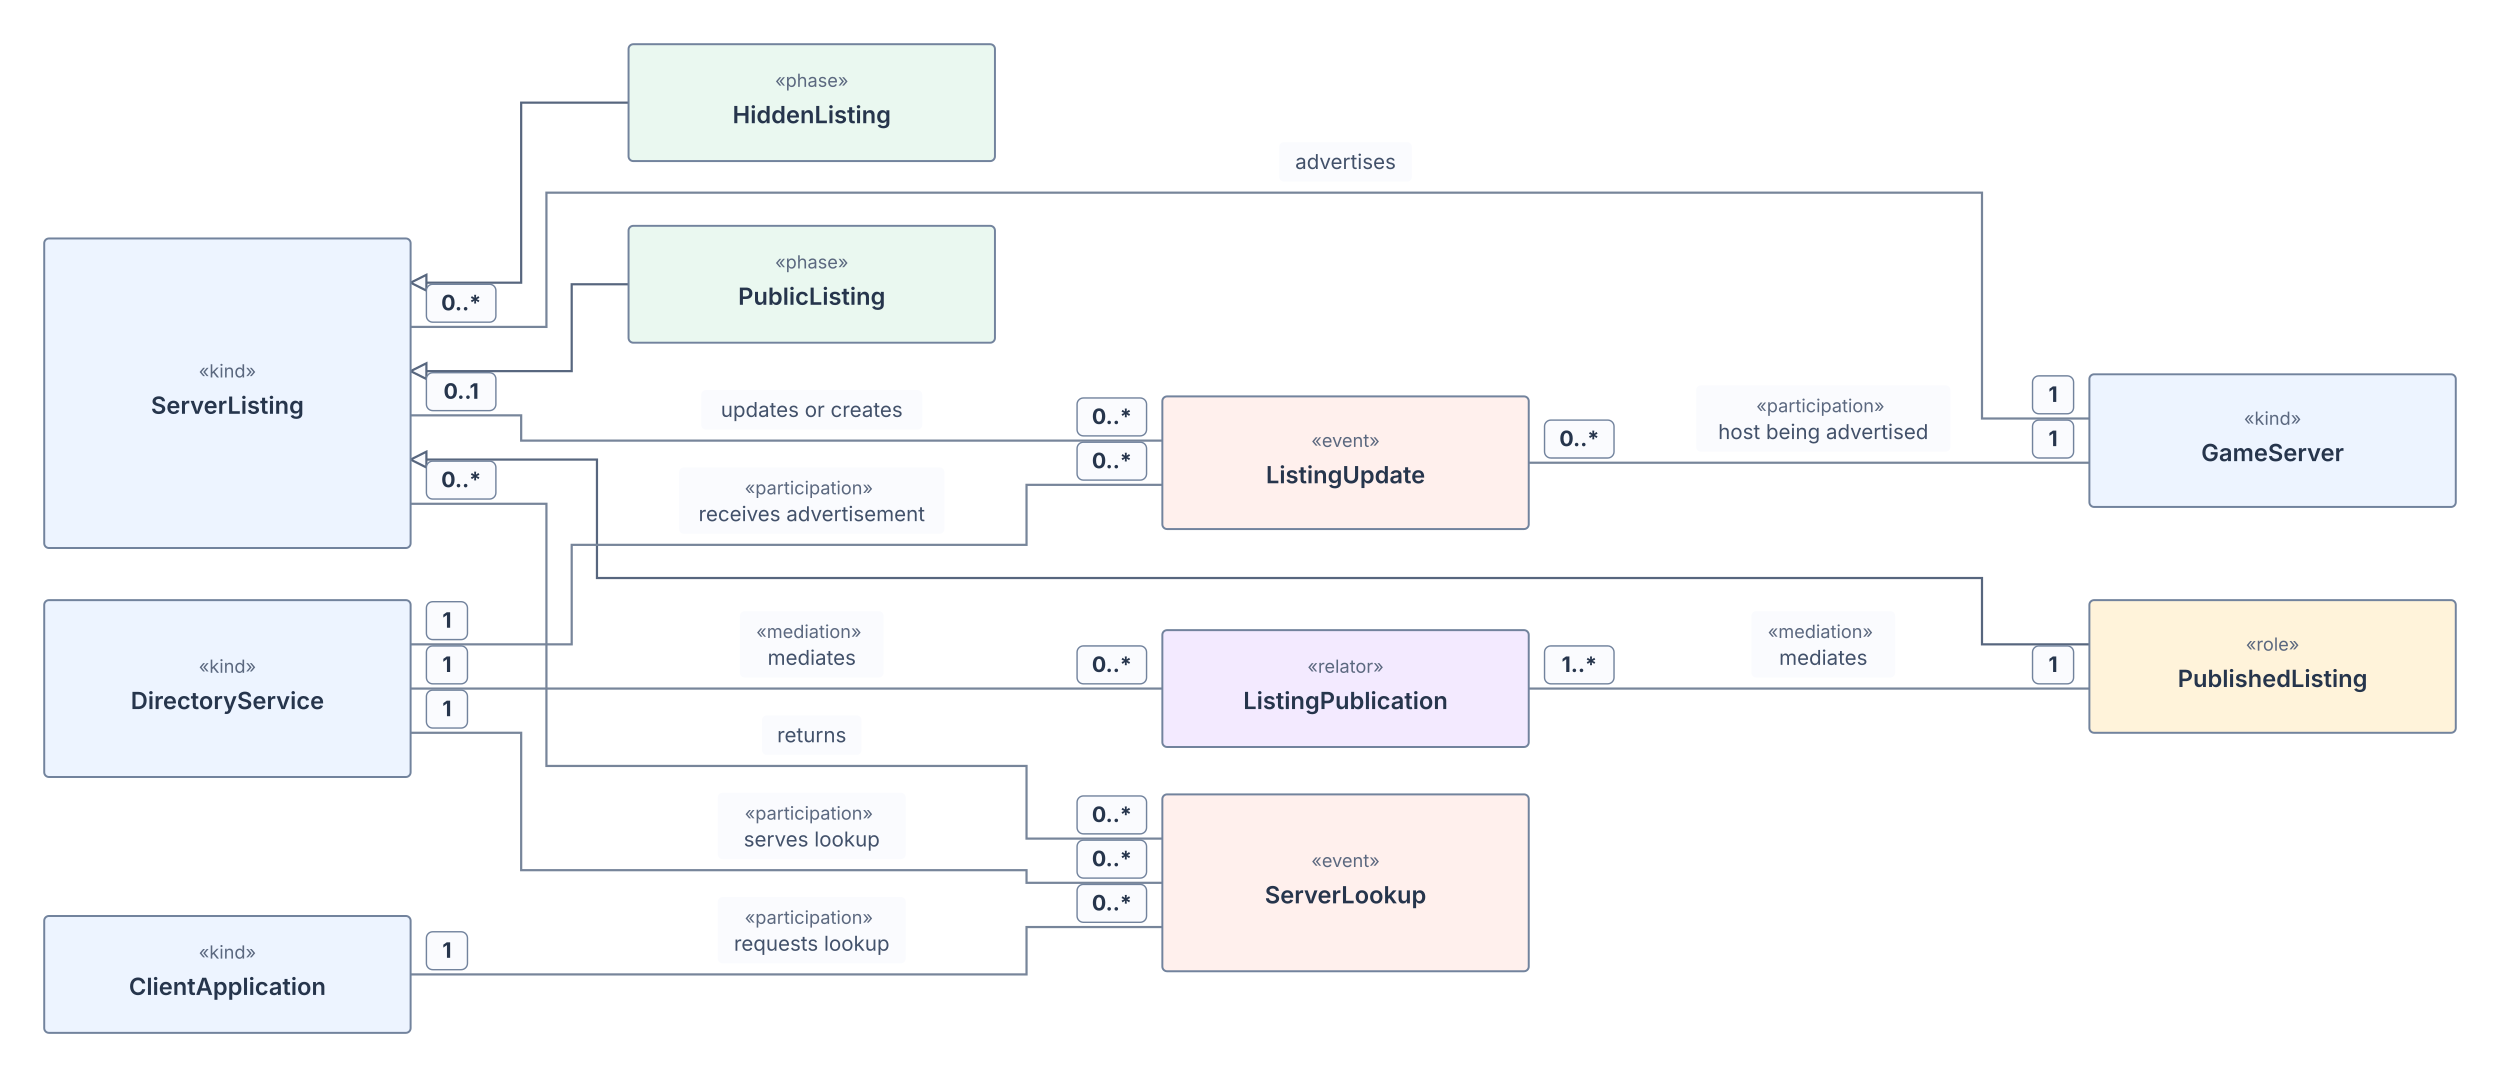
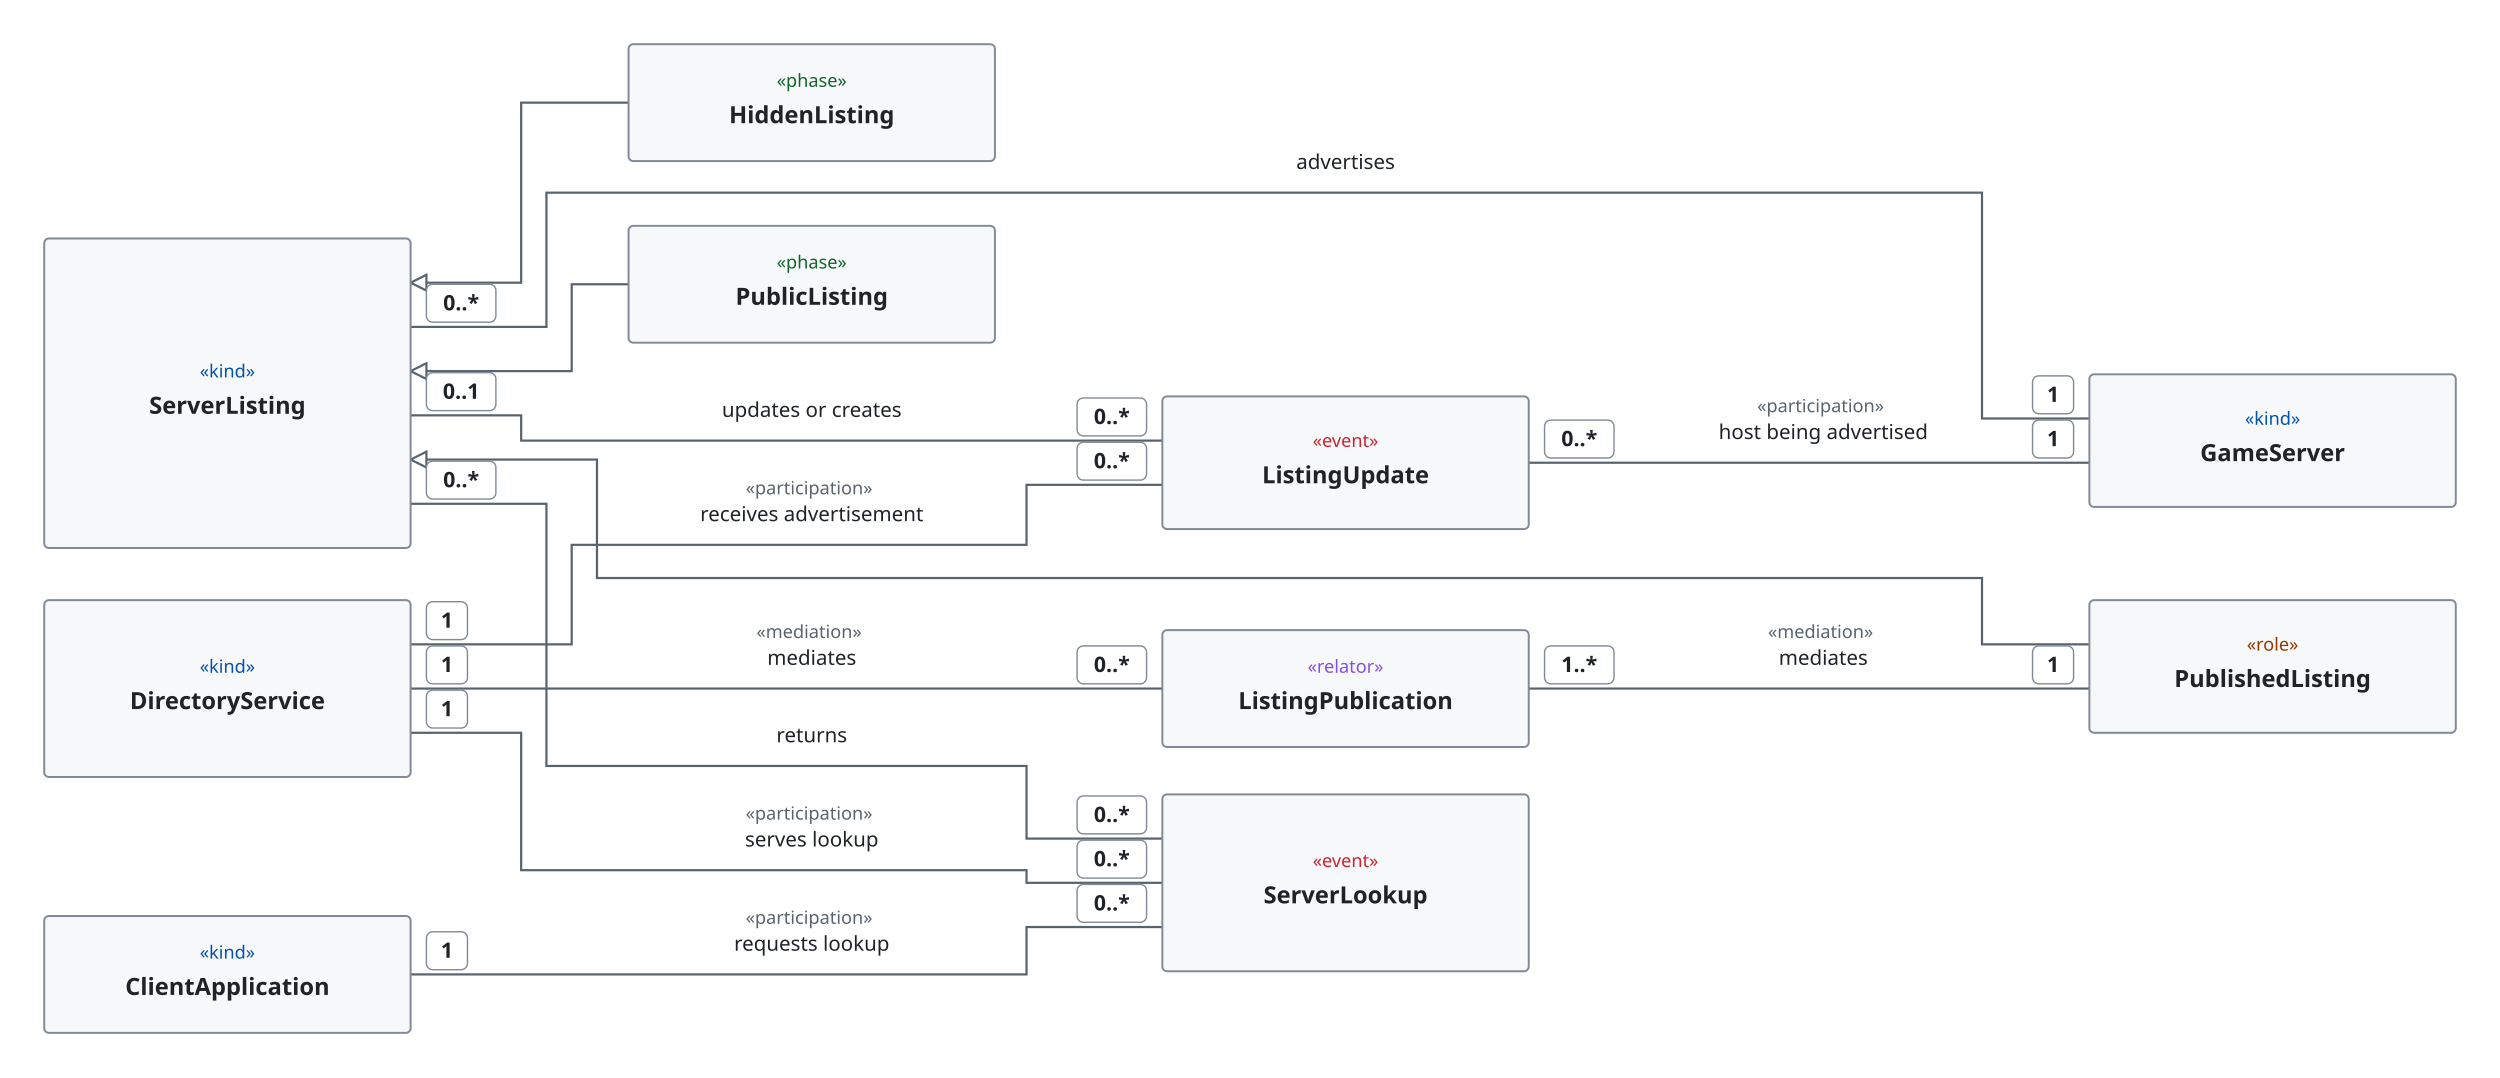
- <svg xmlns="http://www.w3.org/2000/svg" width="1583" height="682" viewBox="0 0 1583 682" role="img" aria-label="R5 server discovery and publication" style="font-family:Inter,Segoe UI,Arial,sans-serif">
+ <svg xmlns="http://www.w3.org/2000/svg" width="1583" height="682" viewBox="0 0 1583 682" role="img" aria-label="R5 server discovery and publication" style="font-family:-apple-system,BlinkMacSystemFont,Segoe UI,Noto Sans,Helvetica,Arial,sans-serif">
  <defs>
    <marker id="inheritance-_R_0_" markerWidth="13" markerHeight="12" refX="11" refY="6" orient="auto" markerUnits="userSpaceOnUse">
-       <path d="M1 1 L11 6 L1 11 Z" fill="var(--canvas,#fafbfe)" stroke="var(--diagram-inheritance,#57667e)" stroke-width="1.4" />
+       <path d="M1 1 L11 6 L1 11 Z" fill="var(--canvas,#ffffff)" stroke="var(--diagram-inheritance,#59636e)" stroke-width="1.4" />
    </marker>
    <marker id="inheritance-_R_0_-active" markerWidth="13" markerHeight="12" refX="11" refY="6" orient="auto" markerUnits="userSpaceOnUse">
-       <path d="M1 1 L11 6 L1 11 Z" fill="var(--canvas,#fafbfe)" stroke="var(--accent,#486bd0)" stroke-width="1.4" />
+       <path d="M1 1 L11 6 L1 11 Z" fill="var(--canvas,#ffffff)" stroke="var(--accent,#0969da)" stroke-width="1.4" />
    </marker>
  </defs>
  <g class="relation-routes">
    <g class="diagram-element edge relation-route generalization" data-edge="generalization-PublishedListing-ServerListing" data-element-kind="edge" data-element-id="generalization-PublishedListing-ServerListing" data-source="class-PublishedListing" data-target="class-ServerListing" aria-label="PublishedListing inherits ServerListing">
      <g>
-         <path class="edge-path" d="M1323 408 L1255 408 L1255 366 L378 366 L378 291 L260 291" fill="none" stroke="var(--diagram-inheritance,#57667e)" stroke-width="1.4" marker-end="url(#inheritance-_R_0_)" />
+         <path class="edge-path" d="M1323 408 L1255 408 L1255 366 L378 366 L378 291 L260 291" fill="none" stroke="var(--diagram-inheritance,#59636e)" stroke-width="1.4" marker-end="url(#inheritance-_R_0_)" />
      </g>
    </g>
    <g class="diagram-element edge relation-route generalization" data-edge="generalization-HiddenListing-ServerListing" data-element-kind="edge" data-element-id="generalization-HiddenListing-ServerListing" data-source="class-HiddenListing" data-target="class-ServerListing" aria-label="HiddenListing inherits ServerListing">
      <g>
-         <path class="edge-path" d="M398 65 L330 65 L330 179 L260 179" fill="none" stroke="var(--diagram-inheritance,#57667e)" stroke-width="1.4" marker-end="url(#inheritance-_R_0_)" />
+         <path class="edge-path" d="M398 65 L330 65 L330 179 L260 179" fill="none" stroke="var(--diagram-inheritance,#59636e)" stroke-width="1.4" marker-end="url(#inheritance-_R_0_)" />
      </g>
    </g>
    <g class="diagram-element edge relation-route generalization" data-edge="generalization-PublicListing-ServerListing" data-element-kind="edge" data-element-id="generalization-PublicListing-ServerListing" data-source="class-PublicListing" data-target="class-ServerListing" aria-label="PublicListing inherits ServerListing">
      <g>
-         <path class="edge-path" d="M398 180 L362 180 L362 235 L260 235" fill="none" stroke="var(--diagram-inheritance,#57667e)" stroke-width="1.4" marker-end="url(#inheritance-_R_0_)" />
+         <path class="edge-path" d="M398 180 L362 180 L362 235 L260 235" fill="none" stroke="var(--diagram-inheritance,#59636e)" stroke-width="1.4" marker-end="url(#inheritance-_R_0_)" />
      </g>
    </g>
    <g class="diagram-element edge relation-route" data-edge="relation-backend-ListingPublication-DirectoryService-mediates" data-element-kind="edge" data-element-id="relation-backend-ListingPublication-DirectoryService-mediates" data-source="class-ListingPublication" data-target="class-DirectoryService" aria-label="mediates: ListingPublication (0..*), DirectoryService (1)">
      <g>
-         <path class="edge-path" d="M736 436 L260 436" fill="none" stroke="var(--diagram-edge,#77859a)" stroke-width="1.4" />
+         <path class="edge-path" d="M736 436 L260 436" fill="none" stroke="var(--diagram-edge,#59636e)" stroke-width="1.4" />
      </g>
    </g>
    <g class="diagram-element edge relation-route" data-edge="relation-backend-ListingPublication-PublishedListing-mediates" data-element-kind="edge" data-element-id="relation-backend-ListingPublication-PublishedListing-mediates" data-source="class-ListingPublication" data-target="class-PublishedListing" aria-label="mediates: ListingPublication (1..*), PublishedListing (1)">
      <g>
-         <path class="edge-path" d="M968 436 L1323 436" fill="none" stroke="var(--diagram-edge,#77859a)" stroke-width="1.4" />
+         <path class="edge-path" d="M968 436 L1323 436" fill="none" stroke="var(--diagram-edge,#59636e)" stroke-width="1.4" />
      </g>
    </g>
    <g class="diagram-element edge relation-route" data-edge="relation-backend-ServerListing-GameServer-advertises" data-element-kind="edge" data-element-id="relation-backend-ServerListing-GameServer-advertises" data-source="class-ServerListing" data-target="class-GameServer" aria-label="advertises: ServerListing (0..*), GameServer (1)">
      <g>
-         <path class="edge-path" d="M260 207 L346 207 L346 122 L1255 122 L1255 265 L1323 265" fill="none" stroke="var(--diagram-edge,#77859a)" stroke-width="1.4" />
+         <path class="edge-path" d="M260 207 L346 207 L346 122 L1255 122 L1255 265 L1323 265" fill="none" stroke="var(--diagram-edge,#59636e)" stroke-width="1.4" />
      </g>
    </g>
    <g class="diagram-element edge relation-route" data-edge="relation-backend-GameServer-ListingUpdate-host-being-advertised" data-element-kind="edge" data-element-id="relation-backend-GameServer-ListingUpdate-host-being-advertised" data-source="class-GameServer" data-target="class-ListingUpdate" aria-label="host being advertised: GameServer (1), ListingUpdate (0..*)">
      <g>
-         <path class="edge-path" d="M1323 293 L968 293" fill="none" stroke="var(--diagram-edge,#77859a)" stroke-width="1.4" />
+         <path class="edge-path" d="M1323 293 L968 293" fill="none" stroke="var(--diagram-edge,#59636e)" stroke-width="1.4" />
      </g>
    </g>
    <g class="diagram-element edge relation-route" data-edge="relation-backend-DirectoryService-ListingUpdate-receives-advertisement" data-element-kind="edge" data-element-id="relation-backend-DirectoryService-ListingUpdate-receives-advertisement" data-source="class-DirectoryService" data-target="class-ListingUpdate" aria-label="receives advertisement: DirectoryService (1), ListingUpdate (0..*)">
      <g>
-         <path class="edge-path" d="M260 408 L362 408 L362 345 L650 345 L650 307 L736 307" fill="none" stroke="var(--diagram-edge,#77859a)" stroke-width="1.4" />
+         <path class="edge-path" d="M260 408 L362 408 L362 345 L650 345 L650 307 L736 307" fill="none" stroke="var(--diagram-edge,#59636e)" stroke-width="1.4" />
      </g>
    </g>
    <g class="diagram-element edge relation-route" data-edge="relation-backend-ListingUpdate-ServerListing-updates-or-creates" data-element-kind="edge" data-element-id="relation-backend-ListingUpdate-ServerListing-updates-or-creates" data-source="class-ListingUpdate" data-target="class-ServerListing" aria-label="updates or creates: ListingUpdate (0..*), ServerListing (0..1)">
      <g>
-         <path class="edge-path" d="M736 279 L330 279 L330 263 L260 263" fill="none" stroke="var(--diagram-edge,#77859a)" stroke-width="1.4" />
+         <path class="edge-path" d="M736 279 L330 279 L330 263 L260 263" fill="none" stroke="var(--diagram-edge,#59636e)" stroke-width="1.4" />
      </g>
    </g>
    <g class="diagram-element edge relation-route" data-edge="relation-backend-ClientApplication-ServerLookup-requests-lookup" data-element-kind="edge" data-element-id="relation-backend-ClientApplication-ServerLookup-requests-lookup" data-source="class-ClientApplication" data-target="class-ServerLookup" aria-label="requests lookup: ClientApplication (1), ServerLookup (0..*)">
      <g>
-         <path class="edge-path" d="M260 617 L650 617 L650 587 L736 587" fill="none" stroke="var(--diagram-edge,#77859a)" stroke-width="1.4" />
+         <path class="edge-path" d="M260 617 L650 617 L650 587 L736 587" fill="none" stroke="var(--diagram-edge,#59636e)" stroke-width="1.4" />
      </g>
    </g>
    <g class="diagram-element edge relation-route" data-edge="relation-backend-DirectoryService-ServerLookup-serves-lookup" data-element-kind="edge" data-element-id="relation-backend-DirectoryService-ServerLookup-serves-lookup" data-source="class-DirectoryService" data-target="class-ServerLookup" aria-label="serves lookup: DirectoryService (1), ServerLookup (0..*)">
      <g>
-         <path class="edge-path" d="M260 464 L330 464 L330 551 L650 551 L650 559 L736 559" fill="none" stroke="var(--diagram-edge,#77859a)" stroke-width="1.4" />
+         <path class="edge-path" d="M260 464 L330 464 L330 551 L650 551 L650 559 L736 559" fill="none" stroke="var(--diagram-edge,#59636e)" stroke-width="1.4" />
      </g>
    </g>
    <g class="diagram-element edge relation-route" data-edge="relation-backend-ServerLookup-ServerListing-returns" data-element-kind="edge" data-element-id="relation-backend-ServerLookup-ServerListing-returns" data-source="class-ServerLookup" data-target="class-ServerListing" aria-label="returns: ServerLookup (0..*), ServerListing (0..*)">
      <g>
-         <path class="edge-path" d="M736 531 L650 531 L650 485 L346 485 L346 319 L260 319" fill="none" stroke="var(--diagram-edge,#77859a)" stroke-width="1.4" />
+         <path class="edge-path" d="M736 531 L650 531 L650 485 L346 485 L346 319 L260 319" fill="none" stroke="var(--diagram-edge,#59636e)" stroke-width="1.4" />
      </g>
    </g>
  </g>
  <g class="relation-label-layer">
    <g class="diagram-element edge relation-labels" data-edge="generalization-PublishedListing-ServerListing" data-element-kind="edge" data-element-id="generalization-PublishedListing-ServerListing" aria-hidden="true" />
    <g class="diagram-element edge relation-labels" data-edge="generalization-HiddenListing-ServerListing" data-element-kind="edge" data-element-id="generalization-HiddenListing-ServerListing" aria-hidden="true" />
    <g class="diagram-element edge relation-labels" data-edge="generalization-PublicListing-ServerListing" data-element-kind="edge" data-element-id="generalization-PublicListing-ServerListing" aria-hidden="true" />
    <g class="diagram-element edge relation-labels" data-edge="relation-backend-ListingPublication-DirectoryService-mediates" data-element-kind="edge" data-element-id="relation-backend-ListingPublication-DirectoryService-mediates" aria-hidden="true">
      <g class="edge-label" transform="translate(468.5 387)">
-         <rect width="91" height="42" rx="3" fill="var(--canvas,#fafbfe)" />
-         <text x="45.5" text-anchor="middle" fill="var(--diagram-label,#42516a)" font-size="13">
-           <tspan x="45.5" y="17" font-size="11.5" fill="var(--diagram-muted,#5b687f)">«mediation»</tspan>
+         <rect width="91" height="42" rx="3" fill="var(--canvas,#ffffff)" />
+         <text x="45.5" text-anchor="middle" fill="var(--diagram-label,#1f2328)" font-size="13">
+           <tspan x="45.5" y="17" font-size="11.5" fill="var(--diagram-muted,#59636e)">«mediation»</tspan>
          <tspan x="45.5" y="34">mediates</tspan>
        </text>
      </g>
      <g class="edge-label" transform="translate(682 409)">
        <g class="multiplicity" data-end="source" data-node-id="class-ListingPublication">
-           <rect width="44" height="24" rx="4" fill="var(--canvas,#fafbfe)" stroke="var(--diagram-border,#72839d)" stroke-width="0.9" />
-           <text x="22" y="16.5" text-anchor="middle" fill="var(--text,#26354c)" font-size="13.5" font-weight="650">0..*</text>
+           <rect width="44" height="24" rx="4" fill="var(--canvas,#ffffff)" stroke="var(--diagram-border,#818b98)" stroke-width="0.9" />
+           <text x="22" y="16.5" text-anchor="middle" fill="var(--text,#1f2328)" font-size="13.5" font-weight="650">0..*</text>
        </g>
      </g>
      <g class="edge-label" transform="translate(270 409)">
        <g class="multiplicity" data-end="target" data-node-id="class-DirectoryService">
-           <rect width="26" height="24" rx="4" fill="var(--canvas,#fafbfe)" stroke="var(--diagram-border,#72839d)" stroke-width="0.9" />
-           <text x="13" y="16.5" text-anchor="middle" fill="var(--text,#26354c)" font-size="13.5" font-weight="650">1</text>
+           <rect width="26" height="24" rx="4" fill="var(--canvas,#ffffff)" stroke="var(--diagram-border,#818b98)" stroke-width="0.9" />
+           <text x="13" y="16.5" text-anchor="middle" fill="var(--text,#1f2328)" font-size="13.5" font-weight="650">1</text>
        </g>
      </g>
    </g>
    <g class="diagram-element edge relation-labels" data-edge="relation-backend-ListingPublication-PublishedListing-mediates" data-element-kind="edge" data-element-id="relation-backend-ListingPublication-PublishedListing-mediates" aria-hidden="true">
      <g class="edge-label" transform="translate(1109 387)">
-         <rect width="91" height="42" rx="3" fill="var(--canvas,#fafbfe)" />
-         <text x="45.5" text-anchor="middle" fill="var(--diagram-label,#42516a)" font-size="13">
-           <tspan x="45.5" y="17" font-size="11.5" fill="var(--diagram-muted,#5b687f)">«mediation»</tspan>
+         <rect width="91" height="42" rx="3" fill="var(--canvas,#ffffff)" />
+         <text x="45.5" text-anchor="middle" fill="var(--diagram-label,#1f2328)" font-size="13">
+           <tspan x="45.5" y="17" font-size="11.5" fill="var(--diagram-muted,#59636e)">«mediation»</tspan>
          <tspan x="45.5" y="34">mediates</tspan>
        </text>
      </g>
      <g class="edge-label" transform="translate(978 409)">
        <g class="multiplicity" data-end="source" data-node-id="class-ListingPublication">
-           <rect width="44" height="24" rx="4" fill="var(--canvas,#fafbfe)" stroke="var(--diagram-border,#72839d)" stroke-width="0.9" />
-           <text x="22" y="16.5" text-anchor="middle" fill="var(--text,#26354c)" font-size="13.5" font-weight="650">1..*</text>
+           <rect width="44" height="24" rx="4" fill="var(--canvas,#ffffff)" stroke="var(--diagram-border,#818b98)" stroke-width="0.9" />
+           <text x="22" y="16.5" text-anchor="middle" fill="var(--text,#1f2328)" font-size="13.5" font-weight="650">1..*</text>
        </g>
      </g>
      <g class="edge-label" transform="translate(1287 409)">
        <g class="multiplicity" data-end="target" data-node-id="class-PublishedListing">
-           <rect width="26" height="24" rx="4" fill="var(--canvas,#fafbfe)" stroke="var(--diagram-border,#72839d)" stroke-width="0.9" />
-           <text x="13" y="16.5" text-anchor="middle" fill="var(--text,#26354c)" font-size="13.5" font-weight="650">1</text>
+           <rect width="26" height="24" rx="4" fill="var(--canvas,#ffffff)" stroke="var(--diagram-border,#818b98)" stroke-width="0.9" />
+           <text x="13" y="16.5" text-anchor="middle" fill="var(--text,#1f2328)" font-size="13.5" font-weight="650">1</text>
        </g>
      </g>
    </g>
    <g class="diagram-element edge relation-labels" data-edge="relation-backend-ServerListing-GameServer-advertises" data-element-kind="edge" data-element-id="relation-backend-ServerListing-GameServer-advertises" aria-hidden="true">
      <g class="edge-label" transform="translate(810 90)">
-         <rect width="84" height="25" rx="3" fill="var(--canvas,#fafbfe)" />
-         <text x="42" text-anchor="middle" fill="var(--diagram-label,#42516a)" font-size="13">
+         <rect width="84" height="25" rx="3" fill="var(--canvas,#ffffff)" />
+         <text x="42" text-anchor="middle" fill="var(--diagram-label,#1f2328)" font-size="13">
          <tspan x="42" y="17">advertises</tspan>
        </text>
      </g>
      <g class="edge-label" transform="translate(270 180)">
        <g class="multiplicity" data-end="source" data-node-id="class-ServerListing">
-           <rect width="44" height="24" rx="4" fill="var(--canvas,#fafbfe)" stroke="var(--diagram-border,#72839d)" stroke-width="0.9" />
-           <text x="22" y="16.5" text-anchor="middle" fill="var(--text,#26354c)" font-size="13.5" font-weight="650">0..*</text>
+           <rect width="44" height="24" rx="4" fill="var(--canvas,#ffffff)" stroke="var(--diagram-border,#818b98)" stroke-width="0.9" />
+           <text x="22" y="16.5" text-anchor="middle" fill="var(--text,#1f2328)" font-size="13.5" font-weight="650">0..*</text>
        </g>
      </g>
      <g class="edge-label" transform="translate(1287 238)">
        <g class="multiplicity" data-end="target" data-node-id="class-GameServer">
-           <rect width="26" height="24" rx="4" fill="var(--canvas,#fafbfe)" stroke="var(--diagram-border,#72839d)" stroke-width="0.9" />
-           <text x="13" y="16.5" text-anchor="middle" fill="var(--text,#26354c)" font-size="13.5" font-weight="650">1</text>
+           <rect width="26" height="24" rx="4" fill="var(--canvas,#ffffff)" stroke="var(--diagram-border,#818b98)" stroke-width="0.9" />
+           <text x="13" y="16.5" text-anchor="middle" fill="var(--text,#1f2328)" font-size="13.5" font-weight="650">1</text>
        </g>
      </g>
    </g>
    <g class="diagram-element edge relation-labels" data-edge="relation-backend-GameServer-ListingUpdate-host-being-advertised" data-element-kind="edge" data-element-id="relation-backend-GameServer-ListingUpdate-host-being-advertised" aria-hidden="true">
      <g class="edge-label" transform="translate(1074 244)">
-         <rect width="161" height="42" rx="3" fill="var(--canvas,#fafbfe)" />
-         <text x="80.5" text-anchor="middle" fill="var(--diagram-label,#42516a)" font-size="13">
-           <tspan x="80.5" y="17" font-size="11.5" fill="var(--diagram-muted,#5b687f)">«participation»</tspan>
+         <rect width="161" height="42" rx="3" fill="var(--canvas,#ffffff)" />
+         <text x="80.5" text-anchor="middle" fill="var(--diagram-label,#1f2328)" font-size="13">
+           <tspan x="80.5" y="17" font-size="11.5" fill="var(--diagram-muted,#59636e)">«participation»</tspan>
          <tspan x="80.5" y="34">host being advertised</tspan>
        </text>
      </g>
      <g class="edge-label" transform="translate(1287 266)">
        <g class="multiplicity" data-end="source" data-node-id="class-GameServer">
-           <rect width="26" height="24" rx="4" fill="var(--canvas,#fafbfe)" stroke="var(--diagram-border,#72839d)" stroke-width="0.9" />
-           <text x="13" y="16.5" text-anchor="middle" fill="var(--text,#26354c)" font-size="13.5" font-weight="650">1</text>
+           <rect width="26" height="24" rx="4" fill="var(--canvas,#ffffff)" stroke="var(--diagram-border,#818b98)" stroke-width="0.9" />
+           <text x="13" y="16.5" text-anchor="middle" fill="var(--text,#1f2328)" font-size="13.5" font-weight="650">1</text>
        </g>
      </g>
      <g class="edge-label" transform="translate(978 266)">
        <g class="multiplicity" data-end="target" data-node-id="class-ListingUpdate">
-           <rect width="44" height="24" rx="4" fill="var(--canvas,#fafbfe)" stroke="var(--diagram-border,#72839d)" stroke-width="0.9" />
-           <text x="22" y="16.5" text-anchor="middle" fill="var(--text,#26354c)" font-size="13.5" font-weight="650">0..*</text>
+           <rect width="44" height="24" rx="4" fill="var(--canvas,#ffffff)" stroke="var(--diagram-border,#818b98)" stroke-width="0.9" />
+           <text x="22" y="16.5" text-anchor="middle" fill="var(--text,#1f2328)" font-size="13.5" font-weight="650">0..*</text>
        </g>
      </g>
    </g>
    <g class="diagram-element edge relation-labels" data-edge="relation-backend-DirectoryService-ListingUpdate-receives-advertisement" data-element-kind="edge" data-element-id="relation-backend-DirectoryService-ListingUpdate-receives-advertisement" aria-hidden="true">
      <g class="edge-label" transform="translate(430 296)">
-         <rect width="168" height="42" rx="3" fill="var(--canvas,#fafbfe)" />
-         <text x="84" text-anchor="middle" fill="var(--diagram-label,#42516a)" font-size="13">
-           <tspan x="84" y="17" font-size="11.5" fill="var(--diagram-muted,#5b687f)">«participation»</tspan>
+         <rect width="168" height="42" rx="3" fill="var(--canvas,#ffffff)" />
+         <text x="84" text-anchor="middle" fill="var(--diagram-label,#1f2328)" font-size="13">
+           <tspan x="84" y="17" font-size="11.5" fill="var(--diagram-muted,#59636e)">«participation»</tspan>
          <tspan x="84" y="34">receives advertisement</tspan>
        </text>
      </g>
      <g class="edge-label" transform="translate(270 381)">
        <g class="multiplicity" data-end="source" data-node-id="class-DirectoryService">
-           <rect width="26" height="24" rx="4" fill="var(--canvas,#fafbfe)" stroke="var(--diagram-border,#72839d)" stroke-width="0.9" />
-           <text x="13" y="16.5" text-anchor="middle" fill="var(--text,#26354c)" font-size="13.5" font-weight="650">1</text>
+           <rect width="26" height="24" rx="4" fill="var(--canvas,#ffffff)" stroke="var(--diagram-border,#818b98)" stroke-width="0.9" />
+           <text x="13" y="16.5" text-anchor="middle" fill="var(--text,#1f2328)" font-size="13.5" font-weight="650">1</text>
        </g>
      </g>
      <g class="edge-label" transform="translate(682 280)">
        <g class="multiplicity" data-end="target" data-node-id="class-ListingUpdate">
-           <rect width="44" height="24" rx="4" fill="var(--canvas,#fafbfe)" stroke="var(--diagram-border,#72839d)" stroke-width="0.9" />
-           <text x="22" y="16.5" text-anchor="middle" fill="var(--text,#26354c)" font-size="13.5" font-weight="650">0..*</text>
+           <rect width="44" height="24" rx="4" fill="var(--canvas,#ffffff)" stroke="var(--diagram-border,#818b98)" stroke-width="0.9" />
+           <text x="22" y="16.5" text-anchor="middle" fill="var(--text,#1f2328)" font-size="13.5" font-weight="650">0..*</text>
        </g>
      </g>
    </g>
    <g class="diagram-element edge relation-labels" data-edge="relation-backend-ListingUpdate-ServerListing-updates-or-creates" data-element-kind="edge" data-element-id="relation-backend-ListingUpdate-ServerListing-updates-or-creates" aria-hidden="true">
      <g class="edge-label" transform="translate(444 247)">
-         <rect width="140" height="25" rx="3" fill="var(--canvas,#fafbfe)" />
-         <text x="70" text-anchor="middle" fill="var(--diagram-label,#42516a)" font-size="13">
+         <rect width="140" height="25" rx="3" fill="var(--canvas,#ffffff)" />
+         <text x="70" text-anchor="middle" fill="var(--diagram-label,#1f2328)" font-size="13">
          <tspan x="70" y="17">updates or creates</tspan>
        </text>
      </g>
      <g class="edge-label" transform="translate(682 252)">
        <g class="multiplicity" data-end="source" data-node-id="class-ListingUpdate">
-           <rect width="44" height="24" rx="4" fill="var(--canvas,#fafbfe)" stroke="var(--diagram-border,#72839d)" stroke-width="0.9" />
-           <text x="22" y="16.5" text-anchor="middle" fill="var(--text,#26354c)" font-size="13.5" font-weight="650">0..*</text>
+           <rect width="44" height="24" rx="4" fill="var(--canvas,#ffffff)" stroke="var(--diagram-border,#818b98)" stroke-width="0.9" />
+           <text x="22" y="16.5" text-anchor="middle" fill="var(--text,#1f2328)" font-size="13.5" font-weight="650">0..*</text>
        </g>
      </g>
      <g class="edge-label" transform="translate(270 236)">
        <g class="multiplicity" data-end="target" data-node-id="class-ServerListing">
-           <rect width="44" height="24" rx="4" fill="var(--canvas,#fafbfe)" stroke="var(--diagram-border,#72839d)" stroke-width="0.9" />
-           <text x="22" y="16.5" text-anchor="middle" fill="var(--text,#26354c)" font-size="13.5" font-weight="650">0..1</text>
+           <rect width="44" height="24" rx="4" fill="var(--canvas,#ffffff)" stroke="var(--diagram-border,#818b98)" stroke-width="0.9" />
+           <text x="22" y="16.5" text-anchor="middle" fill="var(--text,#1f2328)" font-size="13.5" font-weight="650">0..1</text>
        </g>
      </g>
    </g>
    <g class="diagram-element edge relation-labels" data-edge="relation-backend-ClientApplication-ServerLookup-requests-lookup" data-element-kind="edge" data-element-id="relation-backend-ClientApplication-ServerLookup-requests-lookup" aria-hidden="true">
      <g class="edge-label" transform="translate(454.5 568)">
-         <rect width="119" height="42" rx="3" fill="var(--canvas,#fafbfe)" />
-         <text x="59.5" text-anchor="middle" fill="var(--diagram-label,#42516a)" font-size="13">
-           <tspan x="59.5" y="17" font-size="11.5" fill="var(--diagram-muted,#5b687f)">«participation»</tspan>
+         <rect width="119" height="42" rx="3" fill="var(--canvas,#ffffff)" />
+         <text x="59.5" text-anchor="middle" fill="var(--diagram-label,#1f2328)" font-size="13">
+           <tspan x="59.5" y="17" font-size="11.5" fill="var(--diagram-muted,#59636e)">«participation»</tspan>
          <tspan x="59.5" y="34">requests lookup</tspan>
        </text>
      </g>
      <g class="edge-label" transform="translate(270 590)">
        <g class="multiplicity" data-end="source" data-node-id="class-ClientApplication">
-           <rect width="26" height="24" rx="4" fill="var(--canvas,#fafbfe)" stroke="var(--diagram-border,#72839d)" stroke-width="0.9" />
-           <text x="13" y="16.5" text-anchor="middle" fill="var(--text,#26354c)" font-size="13.5" font-weight="650">1</text>
+           <rect width="26" height="24" rx="4" fill="var(--canvas,#ffffff)" stroke="var(--diagram-border,#818b98)" stroke-width="0.9" />
+           <text x="13" y="16.5" text-anchor="middle" fill="var(--text,#1f2328)" font-size="13.5" font-weight="650">1</text>
        </g>
      </g>
      <g class="edge-label" transform="translate(682 560)">
        <g class="multiplicity" data-end="target" data-node-id="class-ServerLookup">
-           <rect width="44" height="24" rx="4" fill="var(--canvas,#fafbfe)" stroke="var(--diagram-border,#72839d)" stroke-width="0.9" />
-           <text x="22" y="16.5" text-anchor="middle" fill="var(--text,#26354c)" font-size="13.5" font-weight="650">0..*</text>
+           <rect width="44" height="24" rx="4" fill="var(--canvas,#ffffff)" stroke="var(--diagram-border,#818b98)" stroke-width="0.9" />
+           <text x="22" y="16.5" text-anchor="middle" fill="var(--text,#1f2328)" font-size="13.5" font-weight="650">0..*</text>
        </g>
      </g>
    </g>
    <g class="diagram-element edge relation-labels" data-edge="relation-backend-DirectoryService-ServerLookup-serves-lookup" data-element-kind="edge" data-element-id="relation-backend-DirectoryService-ServerLookup-serves-lookup" aria-hidden="true">
      <g class="edge-label" transform="translate(454.5 502)">
-         <rect width="119" height="42" rx="3" fill="var(--canvas,#fafbfe)" />
-         <text x="59.5" text-anchor="middle" fill="var(--diagram-label,#42516a)" font-size="13">
-           <tspan x="59.5" y="17" font-size="11.5" fill="var(--diagram-muted,#5b687f)">«participation»</tspan>
+         <rect width="119" height="42" rx="3" fill="var(--canvas,#ffffff)" />
+         <text x="59.5" text-anchor="middle" fill="var(--diagram-label,#1f2328)" font-size="13">
+           <tspan x="59.5" y="17" font-size="11.5" fill="var(--diagram-muted,#59636e)">«participation»</tspan>
          <tspan x="59.5" y="34">serves lookup</tspan>
        </text>
      </g>
      <g class="edge-label" transform="translate(270 437)">
        <g class="multiplicity" data-end="source" data-node-id="class-DirectoryService">
-           <rect width="26" height="24" rx="4" fill="var(--canvas,#fafbfe)" stroke="var(--diagram-border,#72839d)" stroke-width="0.9" />
-           <text x="13" y="16.5" text-anchor="middle" fill="var(--text,#26354c)" font-size="13.5" font-weight="650">1</text>
+           <rect width="26" height="24" rx="4" fill="var(--canvas,#ffffff)" stroke="var(--diagram-border,#818b98)" stroke-width="0.9" />
+           <text x="13" y="16.5" text-anchor="middle" fill="var(--text,#1f2328)" font-size="13.5" font-weight="650">1</text>
        </g>
      </g>
      <g class="edge-label" transform="translate(682 532)">
        <g class="multiplicity" data-end="target" data-node-id="class-ServerLookup">
-           <rect width="44" height="24" rx="4" fill="var(--canvas,#fafbfe)" stroke="var(--diagram-border,#72839d)" stroke-width="0.9" />
-           <text x="22" y="16.5" text-anchor="middle" fill="var(--text,#26354c)" font-size="13.5" font-weight="650">0..*</text>
+           <rect width="44" height="24" rx="4" fill="var(--canvas,#ffffff)" stroke="var(--diagram-border,#818b98)" stroke-width="0.9" />
+           <text x="22" y="16.5" text-anchor="middle" fill="var(--text,#1f2328)" font-size="13.5" font-weight="650">0..*</text>
        </g>
      </g>
    </g>
    <g class="diagram-element edge relation-labels" data-edge="relation-backend-ServerLookup-ServerListing-returns" data-element-kind="edge" data-element-id="relation-backend-ServerLookup-ServerListing-returns" aria-hidden="true">
      <g class="edge-label" transform="translate(482.5 453)">
-         <rect width="63" height="25" rx="3" fill="var(--canvas,#fafbfe)" />
-         <text x="31.5" text-anchor="middle" fill="var(--diagram-label,#42516a)" font-size="13">
+         <rect width="63" height="25" rx="3" fill="var(--canvas,#ffffff)" />
+         <text x="31.5" text-anchor="middle" fill="var(--diagram-label,#1f2328)" font-size="13">
          <tspan x="31.5" y="17">returns</tspan>
        </text>
      </g>
      <g class="edge-label" transform="translate(682 504)">
        <g class="multiplicity" data-end="source" data-node-id="class-ServerLookup">
-           <rect width="44" height="24" rx="4" fill="var(--canvas,#fafbfe)" stroke="var(--diagram-border,#72839d)" stroke-width="0.9" />
-           <text x="22" y="16.5" text-anchor="middle" fill="var(--text,#26354c)" font-size="13.5" font-weight="650">0..*</text>
+           <rect width="44" height="24" rx="4" fill="var(--canvas,#ffffff)" stroke="var(--diagram-border,#818b98)" stroke-width="0.9" />
+           <text x="22" y="16.5" text-anchor="middle" fill="var(--text,#1f2328)" font-size="13.5" font-weight="650">0..*</text>
        </g>
      </g>
      <g class="edge-label" transform="translate(270 292)">
        <g class="multiplicity" data-end="target" data-node-id="class-ServerListing">
-           <rect width="44" height="24" rx="4" fill="var(--canvas,#fafbfe)" stroke="var(--diagram-border,#72839d)" stroke-width="0.9" />
-           <text x="22" y="16.5" text-anchor="middle" fill="var(--text,#26354c)" font-size="13.5" font-weight="650">0..*</text>
+           <rect width="44" height="24" rx="4" fill="var(--canvas,#ffffff)" stroke="var(--diagram-border,#818b98)" stroke-width="0.9" />
+           <text x="22" y="16.5" text-anchor="middle" fill="var(--text,#1f2328)" font-size="13.5" font-weight="650">0..*</text>
        </g>
      </g>
    </g>
  </g>
  <g class="node-layer">
    <g id="node-GameServer" class="diagram-element node" data-name="GameServer" data-node-id="class-GameServer" data-element-kind="node" data-element-id="class-GameServer" aria-label="GameServer" transform="translate(1323 237)">
-       <rect class="node-box" width="232" height="84" rx="3" fill="var(--node-kind,#edf4ff)" stroke="var(--diagram-border,#72839d)" stroke-width="1.25" vector-effect="non-scaling-stroke" />
-       <text x="116" y="32" text-anchor="middle" fill="var(--diagram-muted,#5b687f)" font-size="11.5">«kind»</text>
-       <text x="116" y="55" text-anchor="middle" fill="var(--text,#26354c)" font-size="15" font-weight="600">GameServer</text>
+       <rect class="node-box" width="232" height="84" rx="3" fill="var(--node-kind,#f6f8fa)" stroke="var(--diagram-border,#818b98)" stroke-width="1.25" vector-effect="non-scaling-stroke" />
+       <text x="116" y="32" text-anchor="middle" fill="var(--type-kind,#0550ae)" font-size="11.5">«kind»</text>
+       <text x="116" y="55" text-anchor="middle" fill="var(--text,#1f2328)" font-size="15" font-weight="600">GameServer</text>
    </g>
    <g id="node-ClientApplication" class="diagram-element node" data-name="ClientApplication" data-node-id="class-ClientApplication" data-element-kind="node" data-element-id="class-ClientApplication" aria-label="ClientApplication" transform="translate(28 580)">
-       <rect class="node-box" width="232" height="74" rx="3" fill="var(--node-kind,#edf4ff)" stroke="var(--diagram-border,#72839d)" stroke-width="1.25" vector-effect="non-scaling-stroke" />
-       <text x="116" y="27" text-anchor="middle" fill="var(--diagram-muted,#5b687f)" font-size="11.5">«kind»</text>
-       <text x="116" y="50" text-anchor="middle" fill="var(--text,#26354c)" font-size="15" font-weight="600">ClientApplication</text>
+       <rect class="node-box" width="232" height="74" rx="3" fill="var(--node-kind,#f6f8fa)" stroke="var(--diagram-border,#818b98)" stroke-width="1.25" vector-effect="non-scaling-stroke" />
+       <text x="116" y="27" text-anchor="middle" fill="var(--type-kind,#0550ae)" font-size="11.5">«kind»</text>
+       <text x="116" y="50" text-anchor="middle" fill="var(--text,#1f2328)" font-size="15" font-weight="600">ClientApplication</text>
    </g>
    <g id="node-DirectoryService" class="diagram-element node" data-name="DirectoryService" data-node-id="class-DirectoryService" data-element-kind="node" data-element-id="class-DirectoryService" aria-label="DirectoryService" transform="translate(28 380)">
-       <rect class="node-box" width="232" height="112" rx="3" fill="var(--node-kind,#edf4ff)" stroke="var(--diagram-border,#72839d)" stroke-width="1.25" vector-effect="non-scaling-stroke" />
-       <text x="116" y="46" text-anchor="middle" fill="var(--diagram-muted,#5b687f)" font-size="11.5">«kind»</text>
-       <text x="116" y="69" text-anchor="middle" fill="var(--text,#26354c)" font-size="15" font-weight="600">DirectoryService</text>
+       <rect class="node-box" width="232" height="112" rx="3" fill="var(--node-kind,#f6f8fa)" stroke="var(--diagram-border,#818b98)" stroke-width="1.25" vector-effect="non-scaling-stroke" />
+       <text x="116" y="46" text-anchor="middle" fill="var(--type-kind,#0550ae)" font-size="11.5">«kind»</text>
+       <text x="116" y="69" text-anchor="middle" fill="var(--text,#1f2328)" font-size="15" font-weight="600">DirectoryService</text>
    </g>
    <g id="node-ServerListing" class="diagram-element node" data-name="ServerListing" data-node-id="class-ServerListing" data-element-kind="node" data-element-id="class-ServerListing" aria-label="ServerListing" transform="translate(28 151)">
-       <rect class="node-box" width="232" height="196" rx="3" fill="var(--node-kind,#edf4ff)" stroke="var(--diagram-border,#72839d)" stroke-width="1.25" vector-effect="non-scaling-stroke" />
-       <text x="116" y="88" text-anchor="middle" fill="var(--diagram-muted,#5b687f)" font-size="11.5">«kind»</text>
-       <text x="116" y="111" text-anchor="middle" fill="var(--text,#26354c)" font-size="15" font-weight="600">ServerListing</text>
+       <rect class="node-box" width="232" height="196" rx="3" fill="var(--node-kind,#f6f8fa)" stroke="var(--diagram-border,#818b98)" stroke-width="1.25" vector-effect="non-scaling-stroke" />
+       <text x="116" y="88" text-anchor="middle" fill="var(--type-kind,#0550ae)" font-size="11.5">«kind»</text>
+       <text x="116" y="111" text-anchor="middle" fill="var(--text,#1f2328)" font-size="15" font-weight="600">ServerListing</text>
    </g>
    <g id="node-PublishedListing" class="diagram-element node" data-name="PublishedListing" data-node-id="class-PublishedListing" data-element-kind="node" data-element-id="class-PublishedListing" aria-label="PublishedListing" transform="translate(1323 380)">
-       <rect class="node-box" width="232" height="84" rx="3" fill="var(--node-role,#fff3da)" stroke="var(--diagram-border,#72839d)" stroke-width="1.25" vector-effect="non-scaling-stroke" />
-       <text x="116" y="32" text-anchor="middle" fill="var(--diagram-muted,#5b687f)" font-size="11.5">«role»</text>
-       <text x="116" y="55" text-anchor="middle" fill="var(--text,#26354c)" font-size="15" font-weight="600">PublishedListing</text>
+       <rect class="node-box" width="232" height="84" rx="3" fill="var(--node-role,#f6f8fa)" stroke="var(--diagram-border,#818b98)" stroke-width="1.25" vector-effect="non-scaling-stroke" />
+       <text x="116" y="32" text-anchor="middle" fill="var(--type-role,#953800)" font-size="11.5">«role»</text>
+       <text x="116" y="55" text-anchor="middle" fill="var(--text,#1f2328)" font-size="15" font-weight="600">PublishedListing</text>
    </g>
    <g id="node-ListingPublication" class="diagram-element node" data-name="ListingPublication" data-node-id="class-ListingPublication" data-element-kind="node" data-element-id="class-ListingPublication" aria-label="ListingPublication" transform="translate(736 399)">
-       <rect class="node-box" width="232" height="74" rx="3" fill="var(--node-relator,#f3eaff)" stroke="var(--diagram-border,#72839d)" stroke-width="1.25" vector-effect="non-scaling-stroke" />
-       <text x="116" y="27" text-anchor="middle" fill="var(--diagram-muted,#5b687f)" font-size="11.5">«relator»</text>
-       <text x="116" y="50" text-anchor="middle" fill="var(--text,#26354c)" font-size="15" font-weight="600">ListingPublication</text>
+       <rect class="node-box" width="232" height="74" rx="3" fill="var(--node-relator,#f6f8fa)" stroke="var(--diagram-border,#818b98)" stroke-width="1.25" vector-effect="non-scaling-stroke" />
+       <text x="116" y="27" text-anchor="middle" fill="var(--type-relator,#8250df)" font-size="11.5">«relator»</text>
+       <text x="116" y="50" text-anchor="middle" fill="var(--text,#1f2328)" font-size="15" font-weight="600">ListingPublication</text>
    </g>
    <g id="node-HiddenListing" class="diagram-element node" data-name="HiddenListing" data-node-id="class-HiddenListing" data-element-kind="node" data-element-id="class-HiddenListing" aria-label="HiddenListing" transform="translate(398 28)">
-       <rect class="node-box" width="232" height="74" rx="3" fill="var(--node-phase,#eaf8f0)" stroke="var(--diagram-border,#72839d)" stroke-width="1.25" vector-effect="non-scaling-stroke" />
-       <text x="116" y="27" text-anchor="middle" fill="var(--diagram-muted,#5b687f)" font-size="11.5">«phase»</text>
-       <text x="116" y="50" text-anchor="middle" fill="var(--text,#26354c)" font-size="15" font-weight="600">HiddenListing</text>
+       <rect class="node-box" width="232" height="74" rx="3" fill="var(--node-phase,#f6f8fa)" stroke="var(--diagram-border,#818b98)" stroke-width="1.25" vector-effect="non-scaling-stroke" />
+       <text x="116" y="27" text-anchor="middle" fill="var(--type-phase,#116329)" font-size="11.5">«phase»</text>
+       <text x="116" y="50" text-anchor="middle" fill="var(--text,#1f2328)" font-size="15" font-weight="600">HiddenListing</text>
    </g>
    <g id="node-PublicListing" class="diagram-element node" data-name="PublicListing" data-node-id="class-PublicListing" data-element-kind="node" data-element-id="class-PublicListing" aria-label="PublicListing" transform="translate(398 143)">
-       <rect class="node-box" width="232" height="74" rx="3" fill="var(--node-phase,#eaf8f0)" stroke="var(--diagram-border,#72839d)" stroke-width="1.25" vector-effect="non-scaling-stroke" />
-       <text x="116" y="27" text-anchor="middle" fill="var(--diagram-muted,#5b687f)" font-size="11.5">«phase»</text>
-       <text x="116" y="50" text-anchor="middle" fill="var(--text,#26354c)" font-size="15" font-weight="600">PublicListing</text>
+       <rect class="node-box" width="232" height="74" rx="3" fill="var(--node-phase,#f6f8fa)" stroke="var(--diagram-border,#818b98)" stroke-width="1.25" vector-effect="non-scaling-stroke" />
+       <text x="116" y="27" text-anchor="middle" fill="var(--type-phase,#116329)" font-size="11.5">«phase»</text>
+       <text x="116" y="50" text-anchor="middle" fill="var(--text,#1f2328)" font-size="15" font-weight="600">PublicListing</text>
    </g>
    <g id="node-ListingUpdate" class="diagram-element node" data-name="ListingUpdate" data-node-id="class-ListingUpdate" data-element-kind="node" data-element-id="class-ListingUpdate" aria-label="ListingUpdate" transform="translate(736 251)">
-       <rect class="node-box" width="232" height="84" rx="3" fill="var(--node-event,#fff0ed)" stroke="var(--diagram-border,#72839d)" stroke-width="1.25" vector-effect="non-scaling-stroke" />
-       <text x="116" y="32" text-anchor="middle" fill="var(--diagram-muted,#5b687f)" font-size="11.5">«event»</text>
-       <text x="116" y="55" text-anchor="middle" fill="var(--text,#26354c)" font-size="15" font-weight="600">ListingUpdate</text>
+       <rect class="node-box" width="232" height="84" rx="3" fill="var(--node-event,#f6f8fa)" stroke="var(--diagram-border,#818b98)" stroke-width="1.25" vector-effect="non-scaling-stroke" />
+       <text x="116" y="32" text-anchor="middle" fill="var(--type-event,#cf222e)" font-size="11.5">«event»</text>
+       <text x="116" y="55" text-anchor="middle" fill="var(--text,#1f2328)" font-size="15" font-weight="600">ListingUpdate</text>
    </g>
    <g id="node-ServerLookup" class="diagram-element node" data-name="ServerLookup" data-node-id="class-ServerLookup" data-element-kind="node" data-element-id="class-ServerLookup" aria-label="ServerLookup" transform="translate(736 503)">
-       <rect class="node-box" width="232" height="112" rx="3" fill="var(--node-event,#fff0ed)" stroke="var(--diagram-border,#72839d)" stroke-width="1.25" vector-effect="non-scaling-stroke" />
-       <text x="116" y="46" text-anchor="middle" fill="var(--diagram-muted,#5b687f)" font-size="11.5">«event»</text>
-       <text x="116" y="69" text-anchor="middle" fill="var(--text,#26354c)" font-size="15" font-weight="600">ServerLookup</text>
+       <rect class="node-box" width="232" height="112" rx="3" fill="var(--node-event,#f6f8fa)" stroke="var(--diagram-border,#818b98)" stroke-width="1.25" vector-effect="non-scaling-stroke" />
+       <text x="116" y="46" text-anchor="middle" fill="var(--type-event,#cf222e)" font-size="11.5">«event»</text>
+       <text x="116" y="69" text-anchor="middle" fill="var(--text,#1f2328)" font-size="15" font-weight="600">ServerLookup</text>
    </g>
  </g>
</svg>
